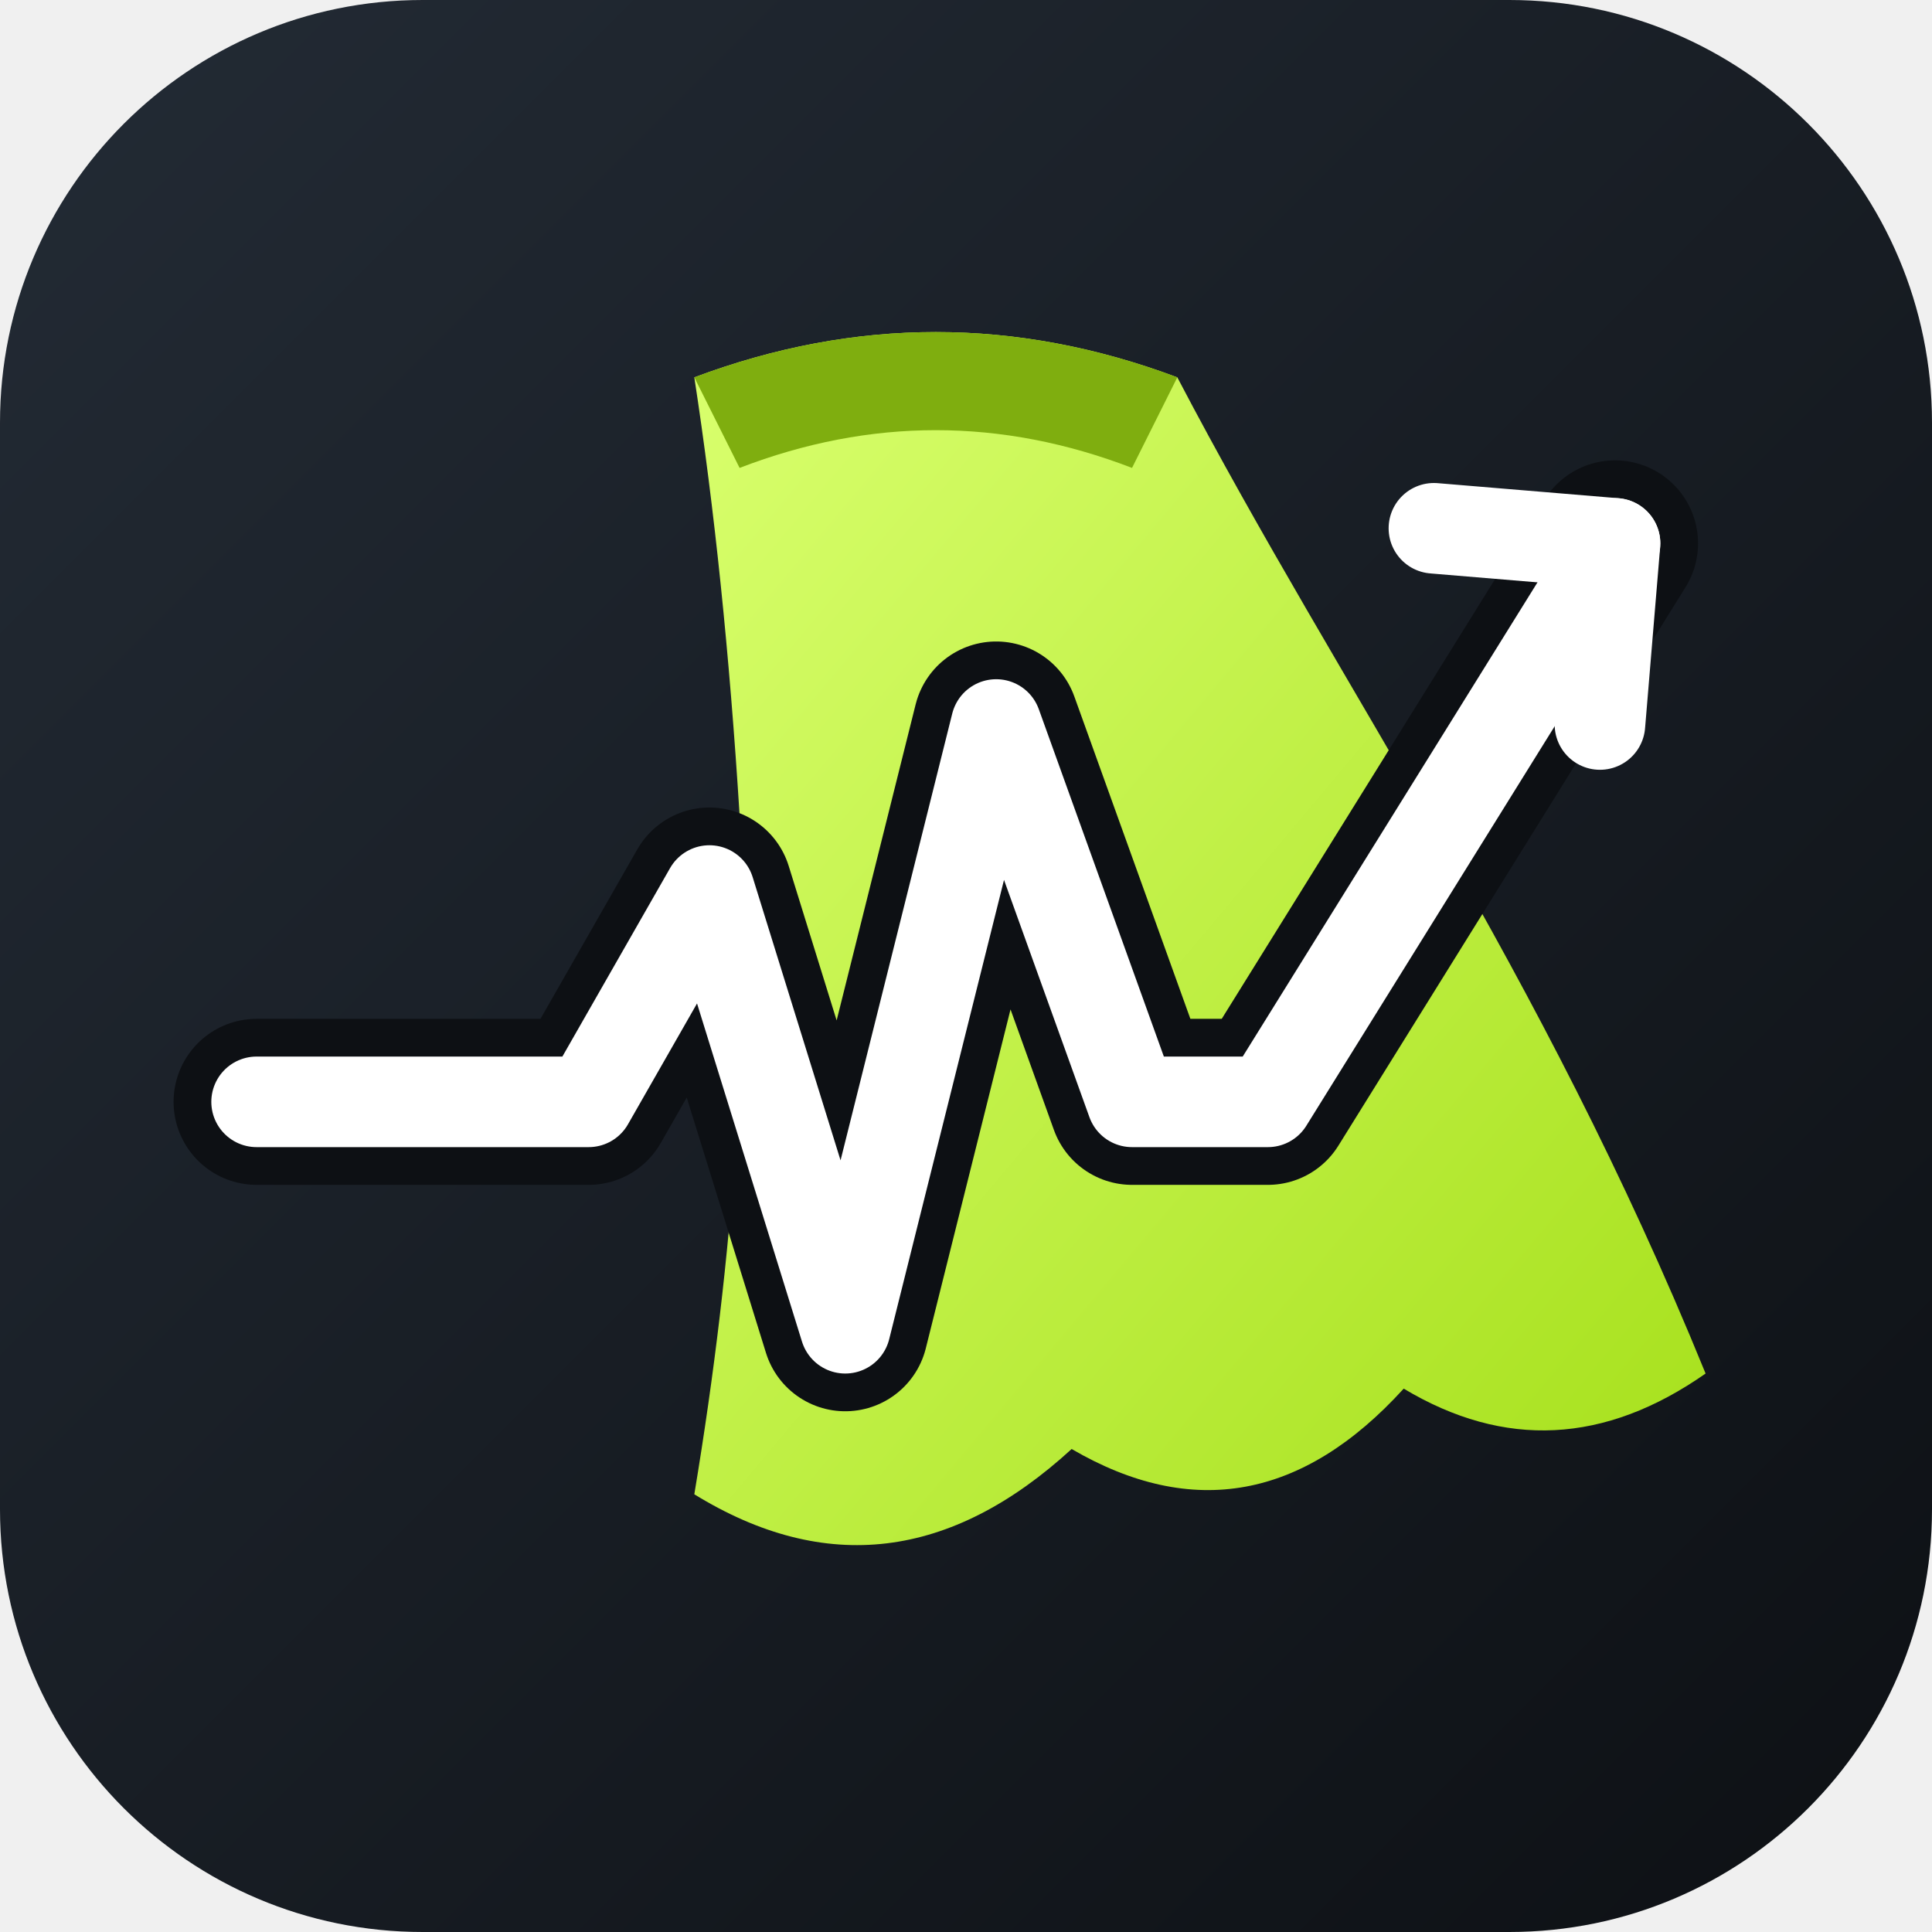
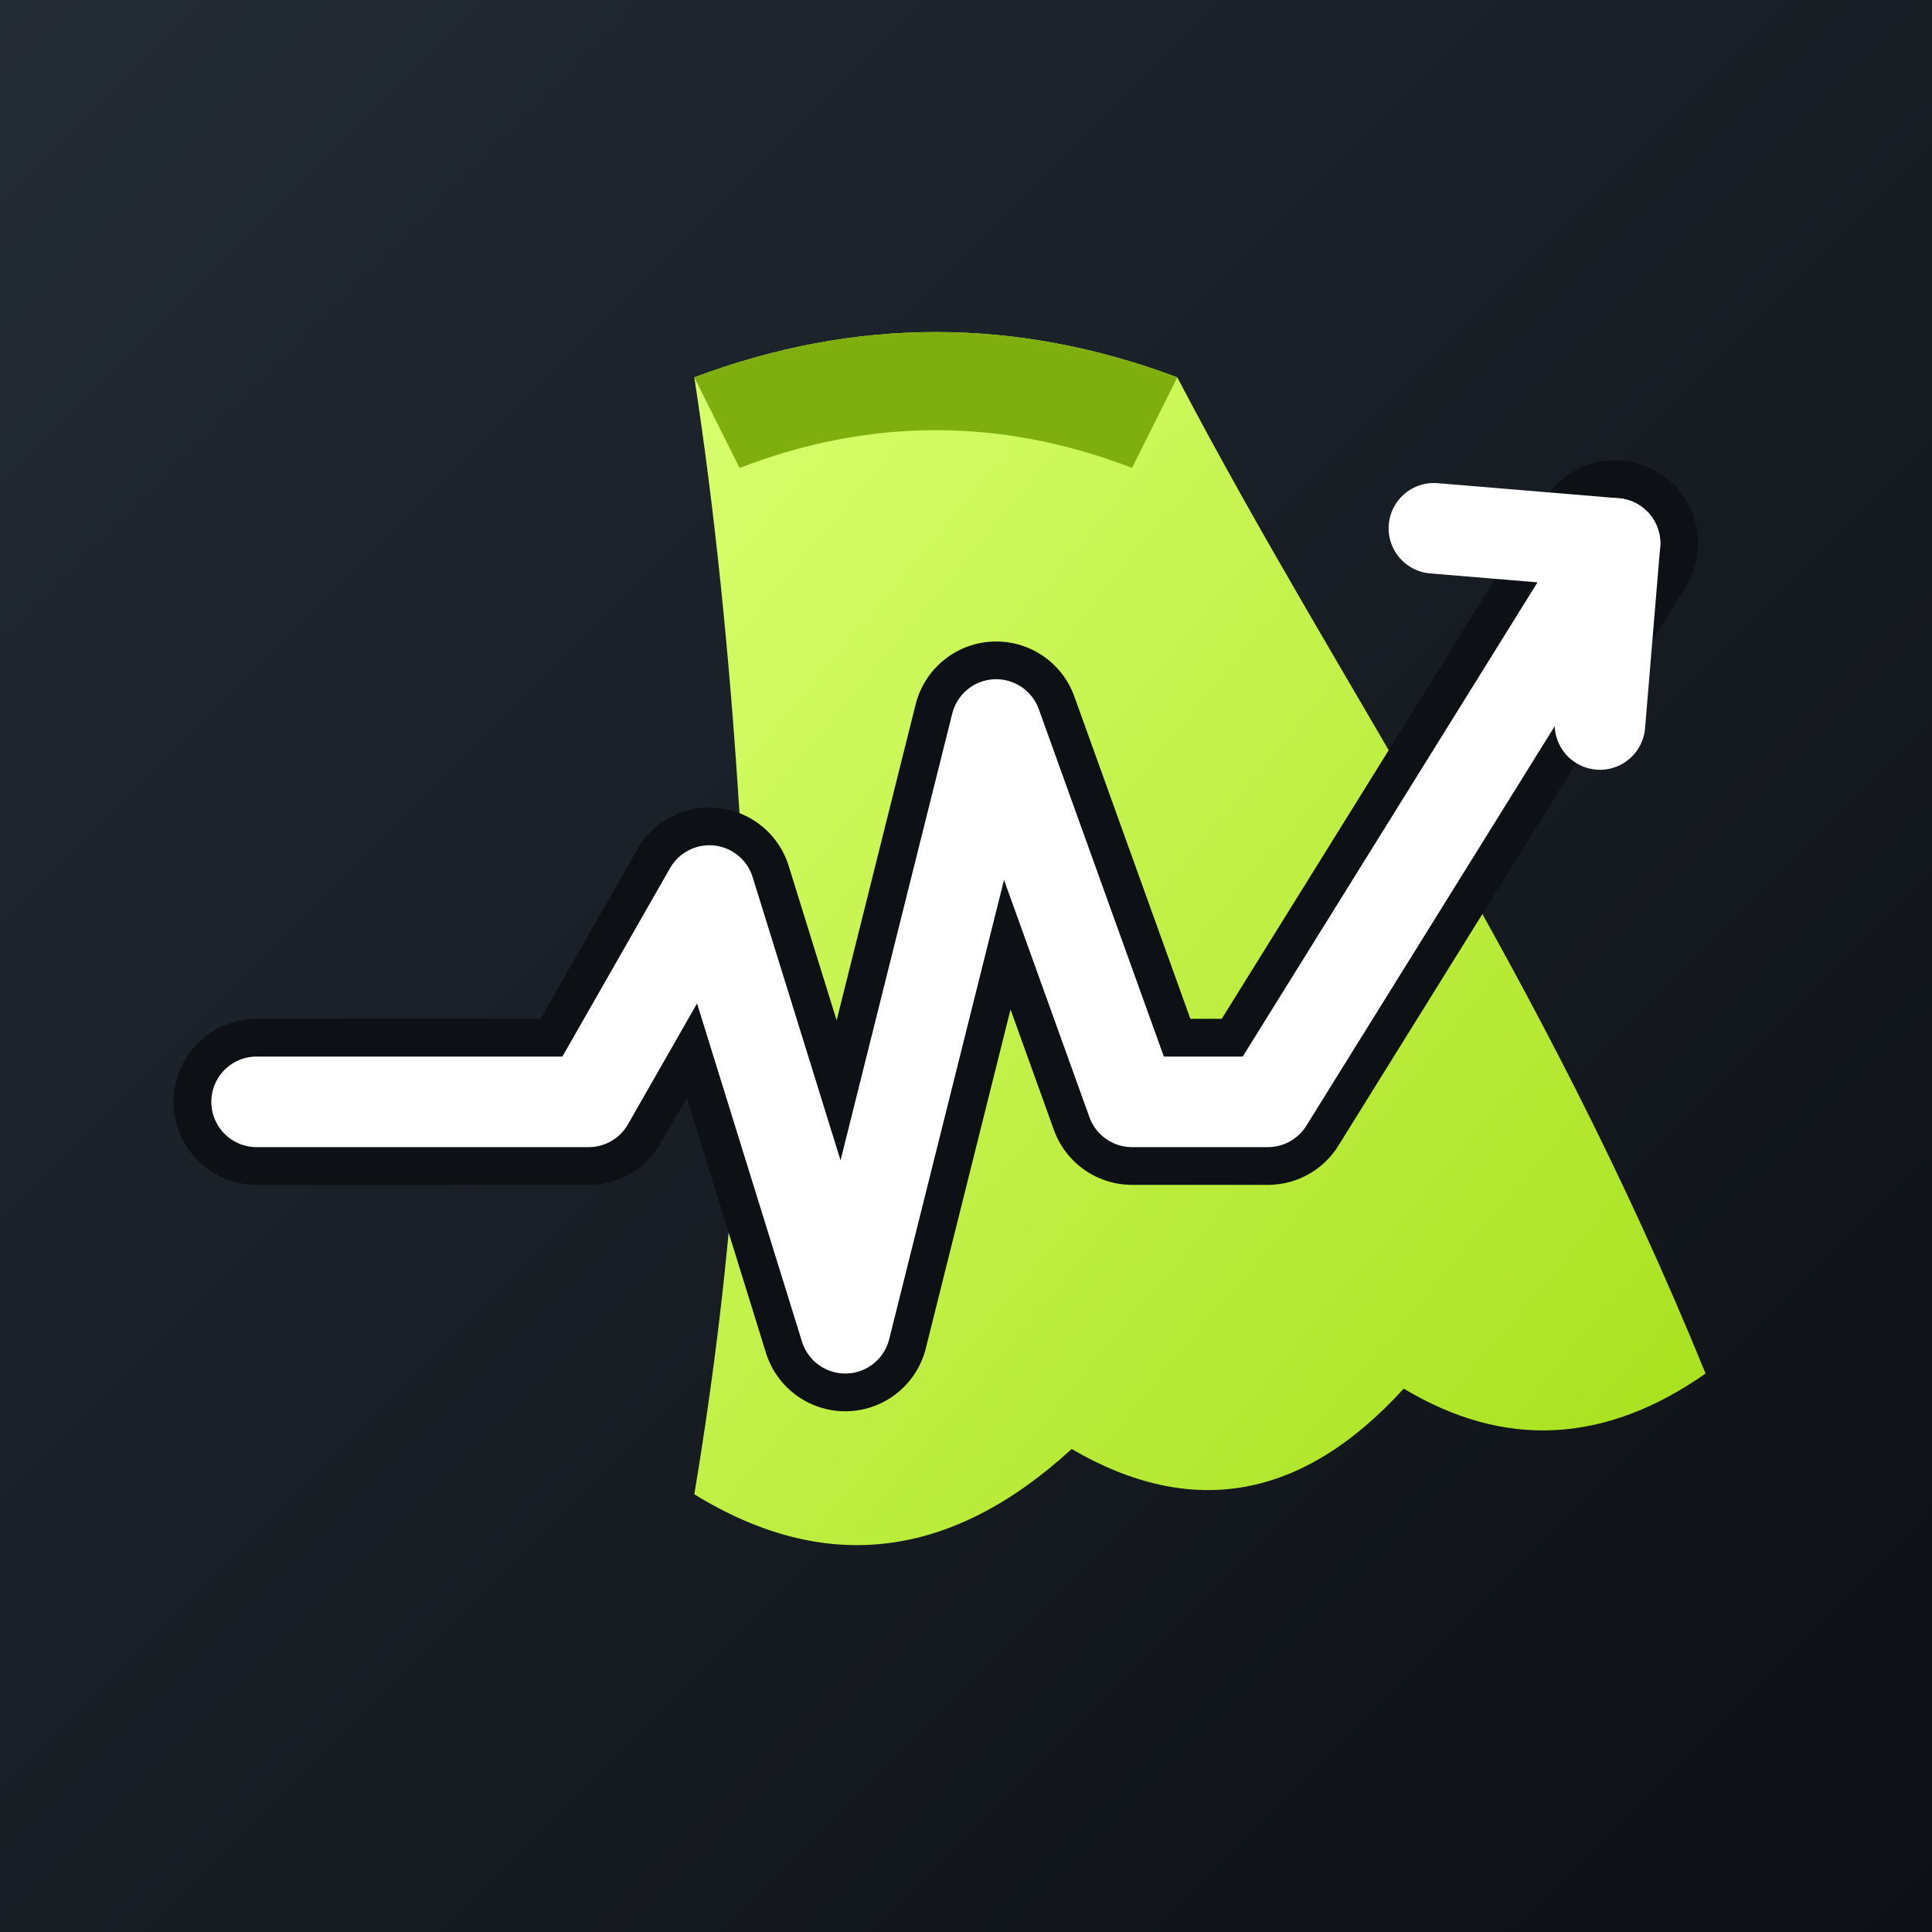
<svg xmlns="http://www.w3.org/2000/svg" viewBox="0 0 256 256">
  <defs>
    <linearGradient id="bg" x1="0" y1="0" x2="1" y2="1">
      <stop offset="0" stop-color="#232b35" />
      <stop offset="1" stop-color="#0d1014" />
    </linearGradient>
    <linearGradient id="cape" x1="0" y1="0" x2="1" y2="1">
      <stop offset="0" stop-color="#d9ff6e" />
      <stop offset="1" stop-color="#a6e01b" />
    </linearGradient>
  </defs>
-   <rect width="256" height="256" rx="56" fill="url(#bg)" />
+   <rect width="256" height="256" fill="url(#bg)" />
  <path d="M92 50 Q124 38 156 50 C 178 92, 204 128, 226 182 Q 206 196 186 184 Q 166 206 142 192 Q 118 214 92 198 Q 100 150, 98 108 Q 96 76, 92 50 Z" fill="url(#cape)" />
  <path d="M92 50 Q124 38 156 50 L150 62 Q124 52 98 62 Z" fill="#7fae0f" />
  <polyline points="34,146 78,146 94,118 112,176 132,96 150,146 168,146 214,72" fill="none" stroke="#0d1014" stroke-width="22" stroke-linecap="round" stroke-linejoin="round" />
  <polyline points="34,146 78,146 94,118 112,176 132,96 150,146 168,146 214,72" fill="none" stroke="#ffffff" stroke-width="12" stroke-linecap="round" stroke-linejoin="round" />
  <polyline points="190,70 214,72 212,96" fill="none" stroke="#ffffff" stroke-width="12" stroke-linecap="round" stroke-linejoin="round" />
</svg>
